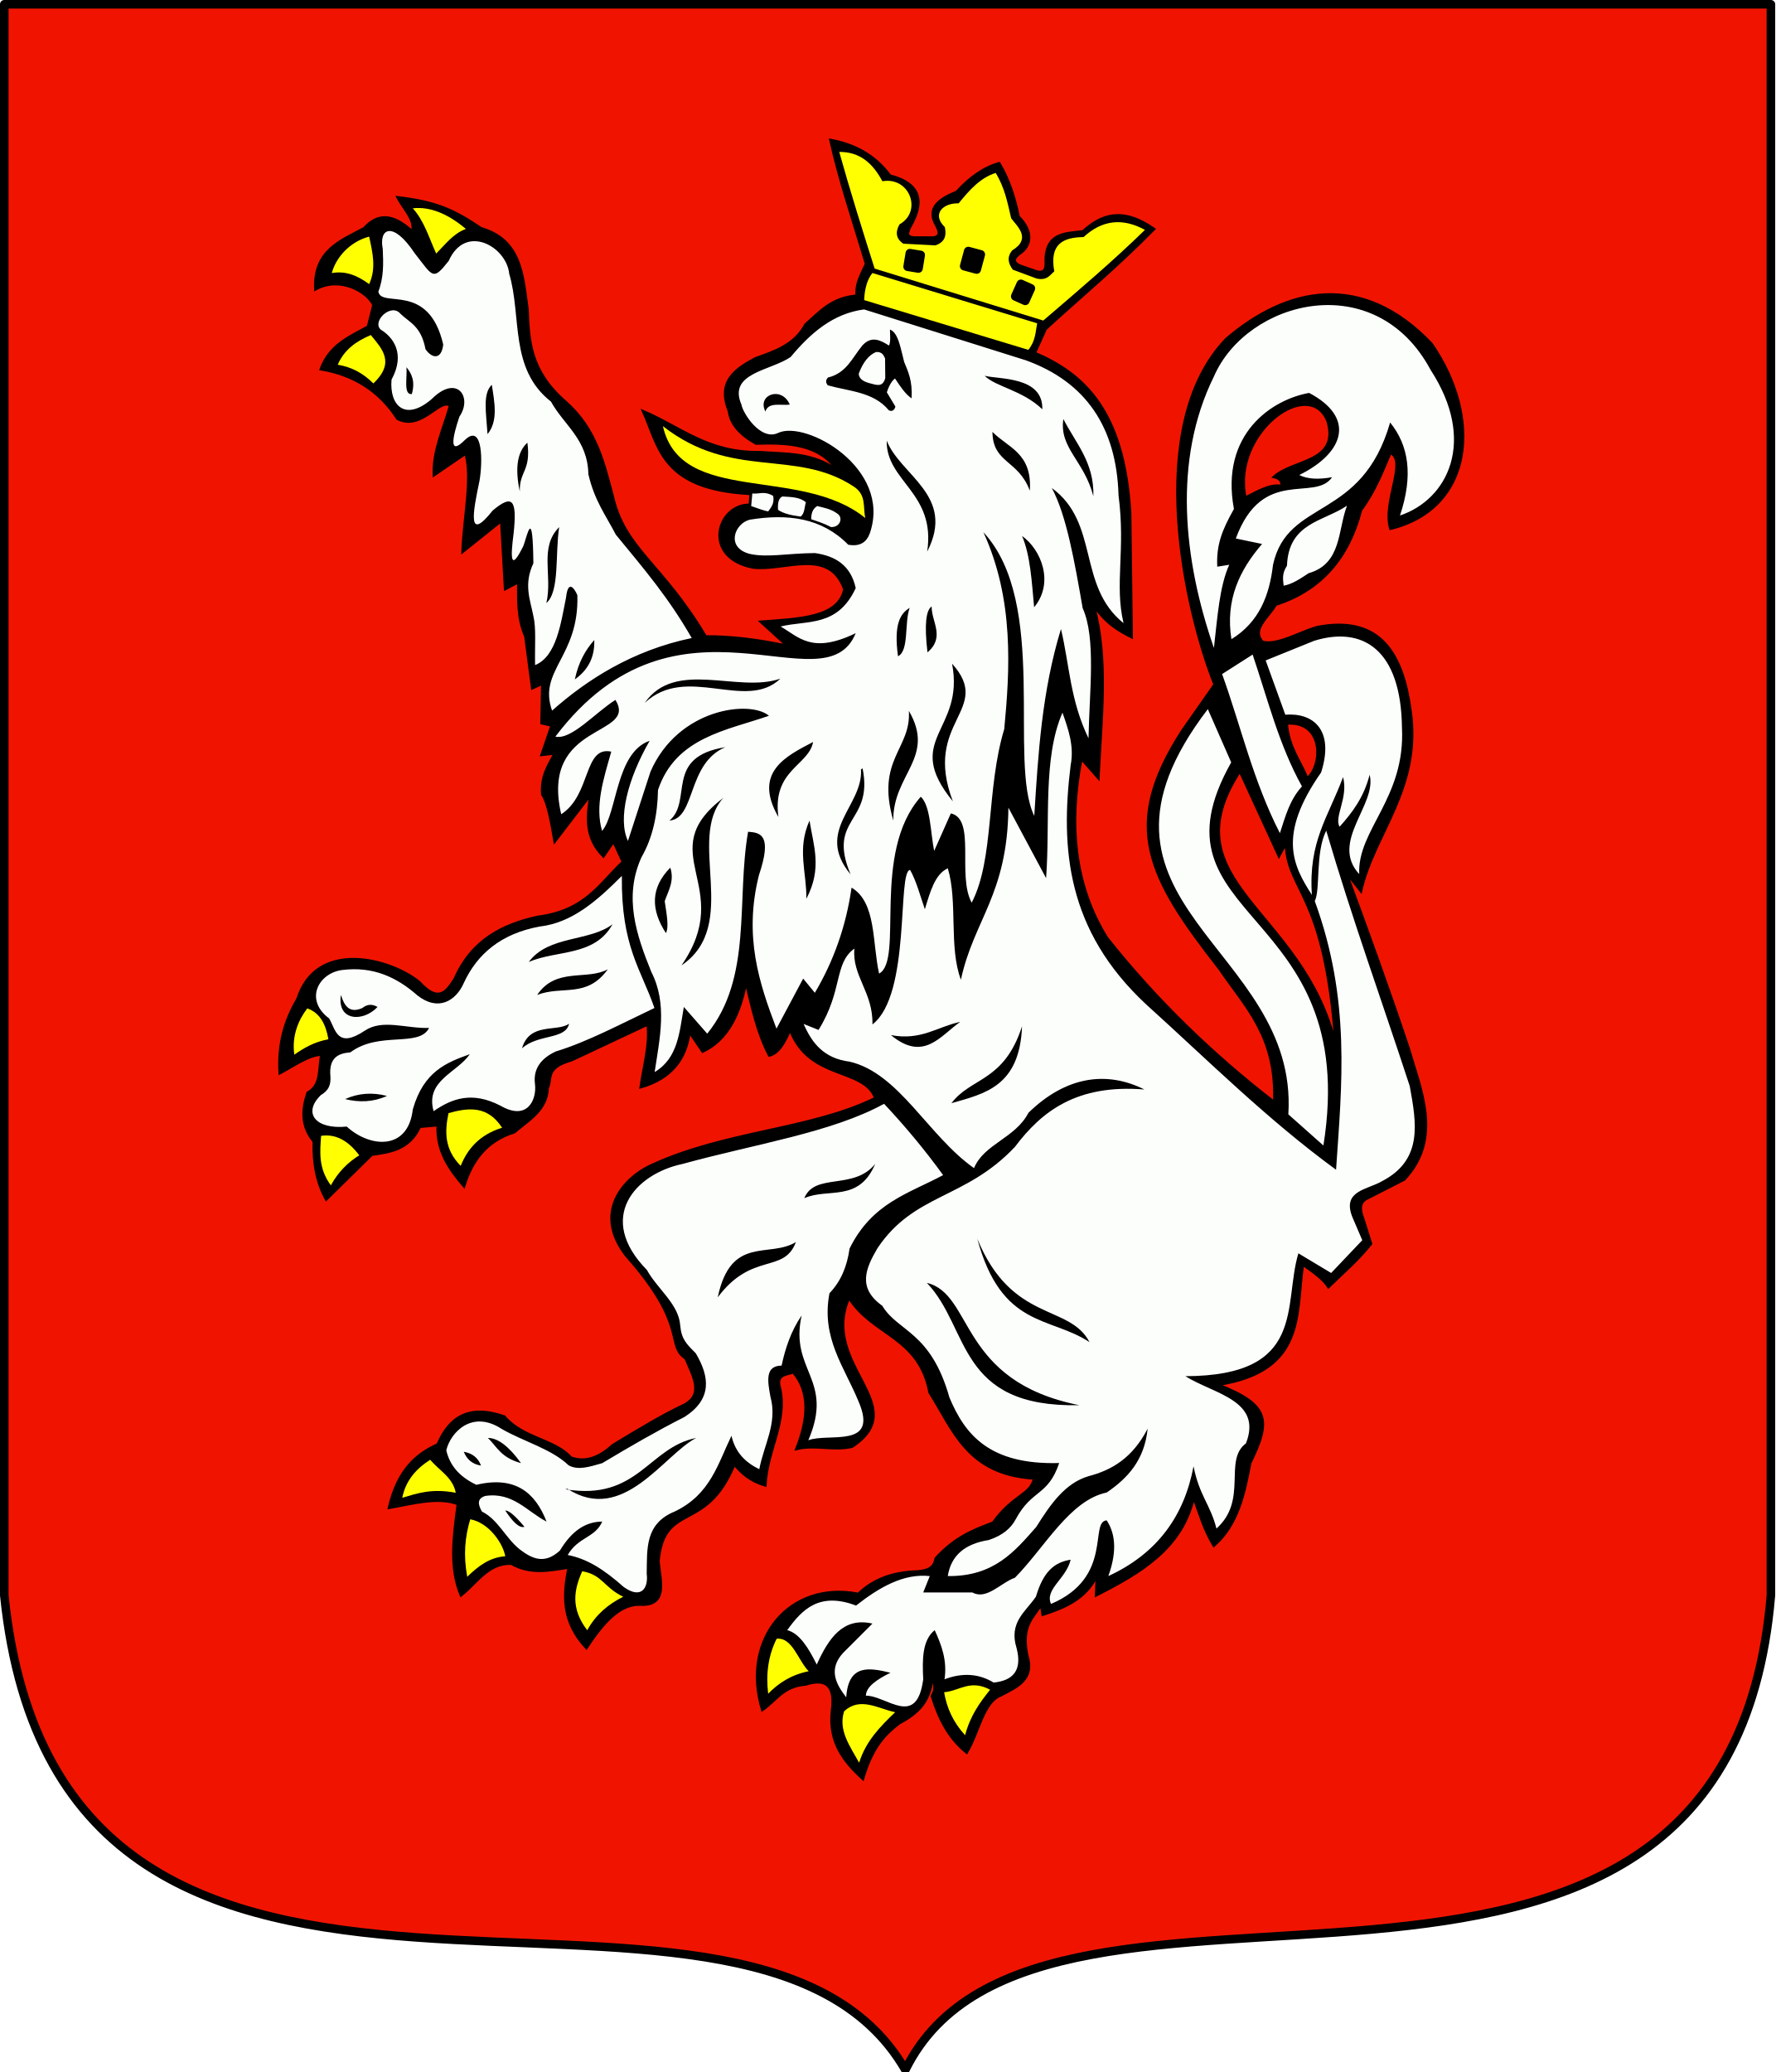
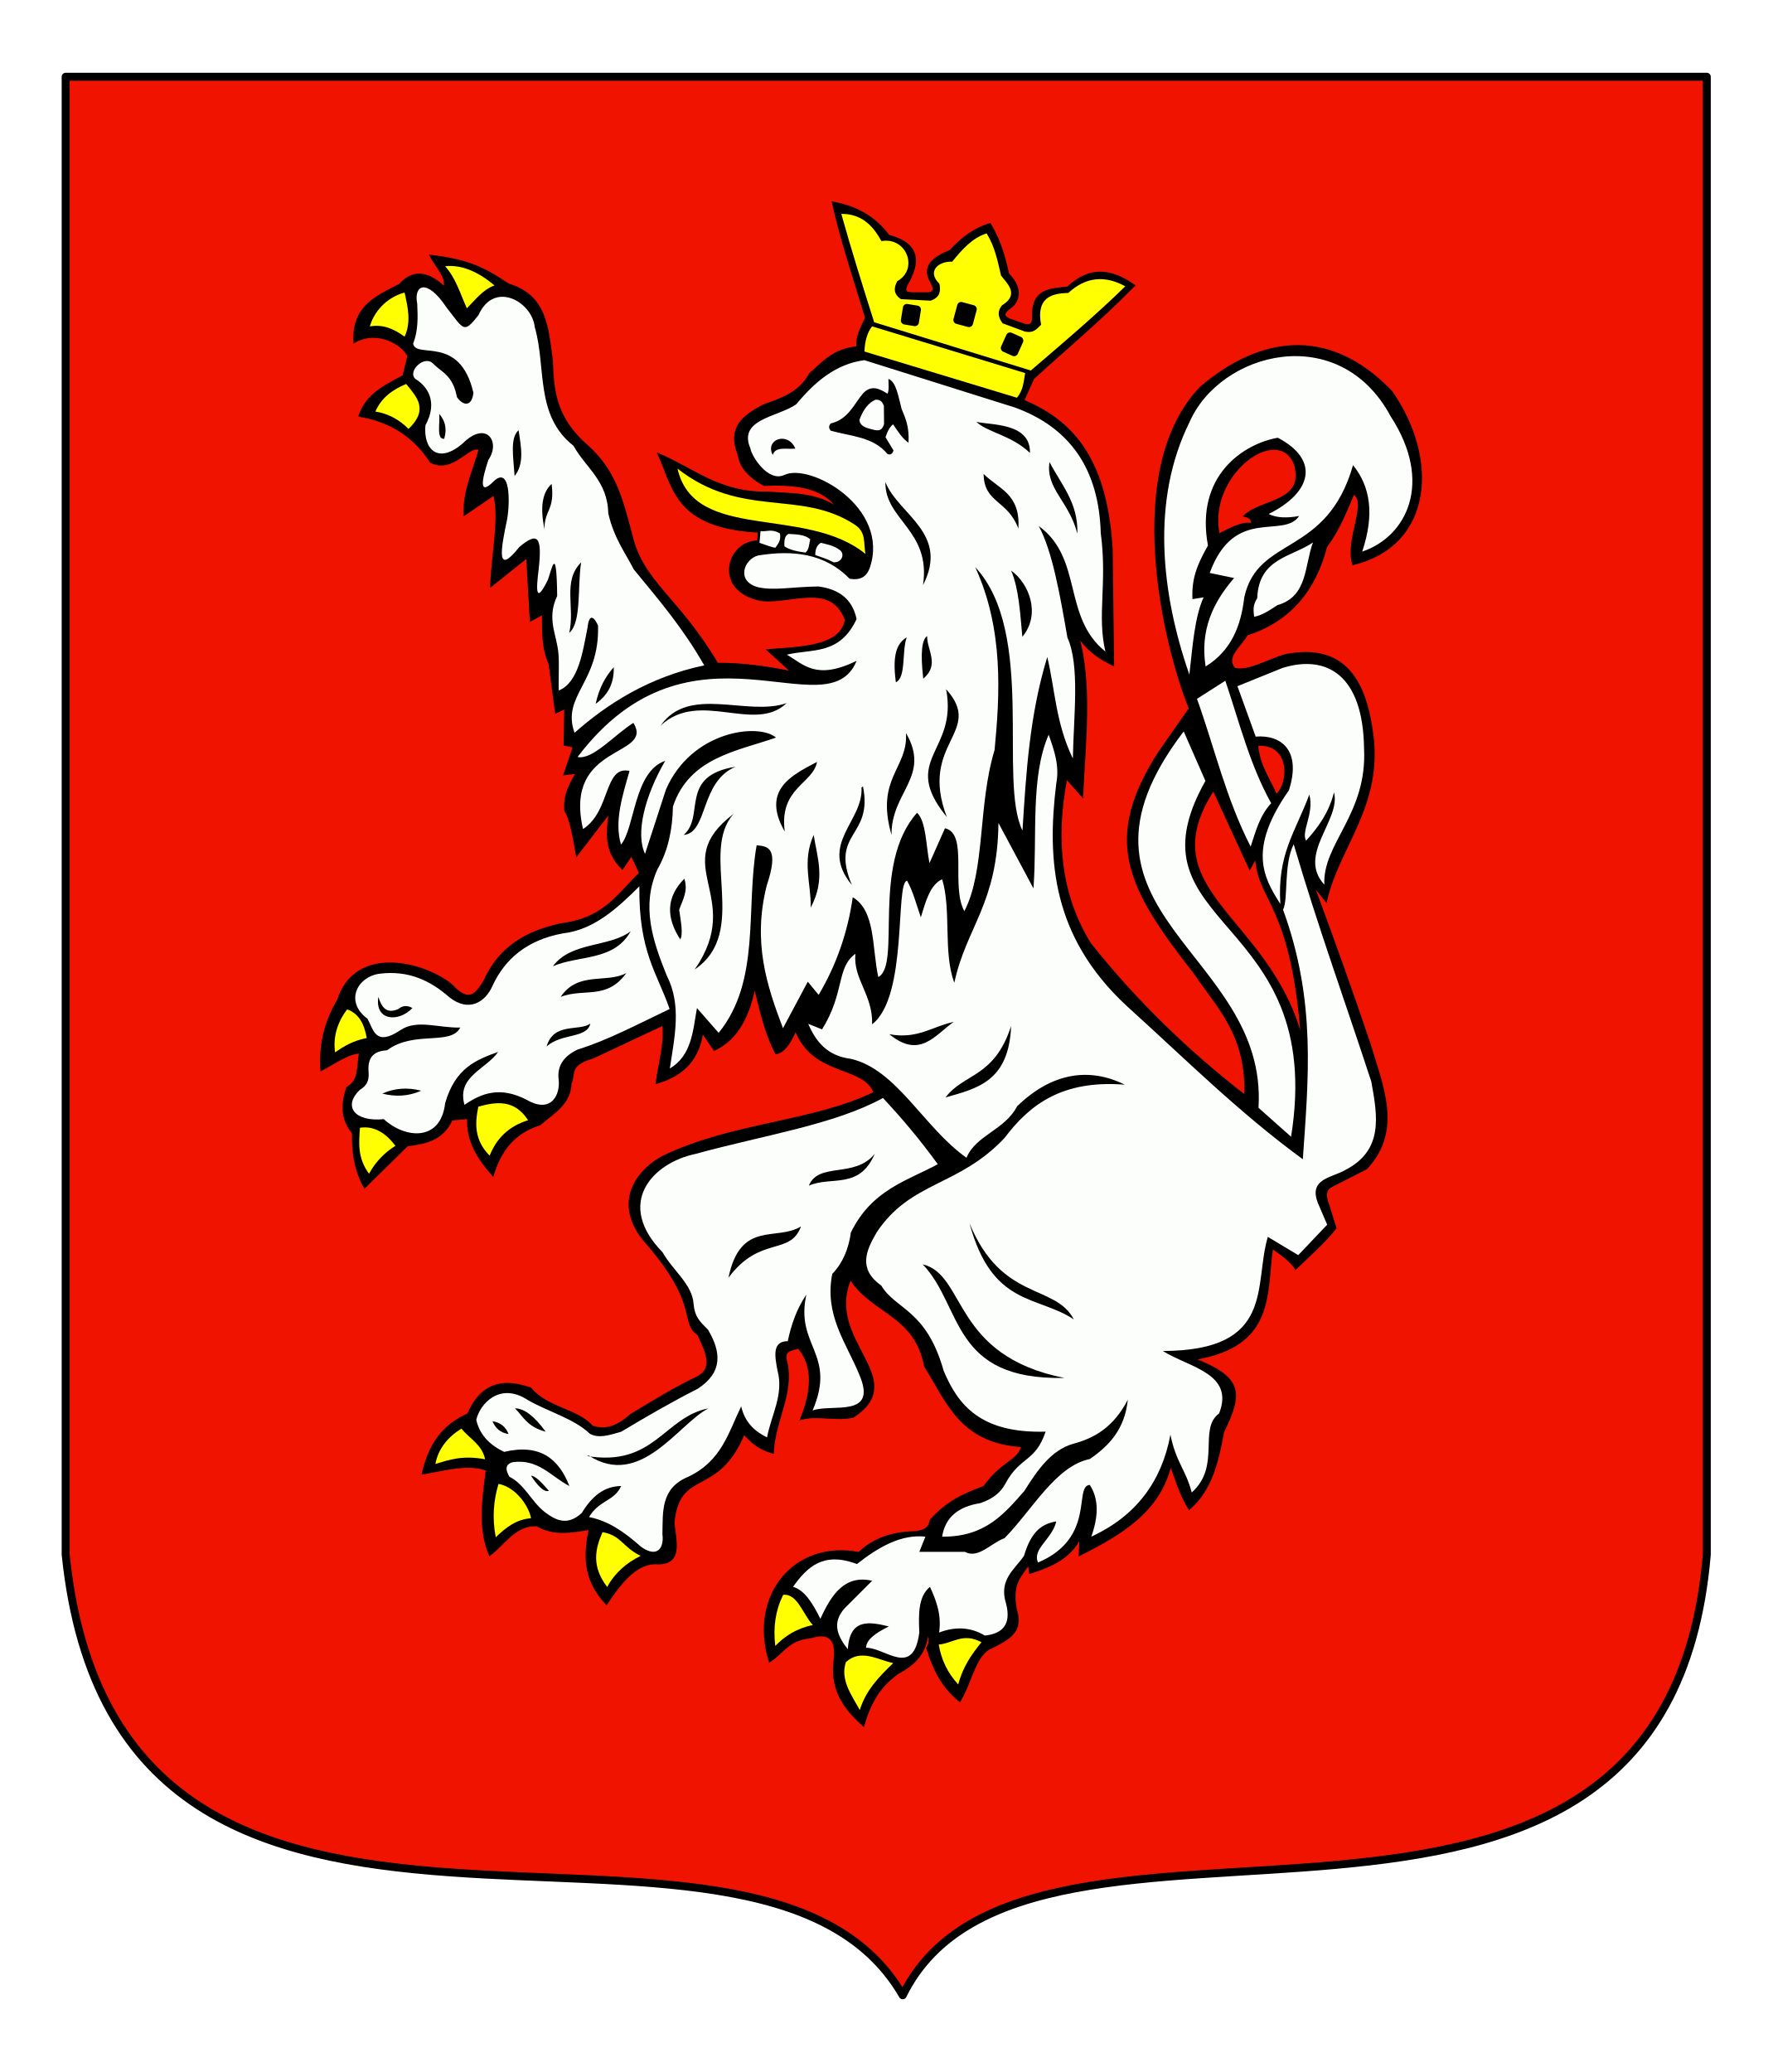
- <svg xmlns="http://www.w3.org/2000/svg">
+ <svg xmlns="http://www.w3.org/2000/svg" viewBox="-27.51 -32.47 790.65 924.37">
  <path d="M524.644 11.907h732.08v659.28c-18.611 220.945-302.562 82.684-358.681 196.62-66.35-114.662-349.689 33.845-373.399-196.62z" style="fill:#f01400;fill-opacity:1;fill-rule:nonzero;stroke:#000;stroke-width:3.543;stroke-linecap:round;stroke-linejoin:round;stroke-miterlimit:4;stroke-dasharray:none;stroke-dashoffset:0;stroke-opacity:1" transform="translate(-522.872 -10.135)" />
  <path d="M-257.362 299.802c15.488-1.147 14.874 17.438 8.497 22.661-2.953-7.399-7.614-12.6-8.497-22.66zM-446.468 57.984c9.806 1.786 18.327 6.142 24.715 14.765 13.493 3.512 14.174 11.48 8.024 21.826-.559 1.755-1.81 3.741 2.568 3.851h7.382c3.13-.524 2.358-2.609 1.284-4.814-4.4-7.273.875-11.09 8.345-14.123 5.475-6.008 11.323-10.146 17.653-11.876 4.124 6.9 6.459 14.395 8.024 22.147 6.157 6.099 5.361 12.197.321 15.407-2.014 1.604-3.073 3.21 0 4.814l7.383 2.568c1.817.317 3.404.174 3.53-2.889-.665-13.302 7.814-12.888 15.407-13.801 7.476-6.746 16.114-10.337 29.53-.963-15.714 16.006-29.987 27.688-44.937 41.405l-4.493 9.95c20.242 8.657 37.05 23.854 39.479 66.44l.642 51.355c-5.243-2.66-10.485-5.472-15.728-13.16 6.142 22.026 3.07 47.123 1.926 71.577l-7.061-8.025c-5.222 27.102-2.997 52.173 10.592 74.144 20.46 25.773 43.735 48.263 69.33 68.046 1.061-27.458-12.197-39.572-22.469-54.886-30.242-38.573-41.07-59.538-15.727-98.858l13.48-19.259c-11.817-29.27-29.986-106.945 4.815-143.152 25.115-21.514 56.203-28.313 85.057 1.926 21.118 30.465 17.659 68.267-17.011 76.712-3.434-10.903 7.172-28.143 0-31.455-3.381 7.917-6.356 15.834-12.197 23.751-5.094 19.728-16.52 33.124-35.307 39.159-2.918 5.135-10.282 10.27-5.456 15.406 6.058 1.544 14.891-3.848 22.468-6.098 26.204-5.142 35.627 10.85 38.837 34.664 4.58 32.265-15.212 50.91-20.542 74.786l-6.099-7.703c8.918 24.073 17.611 48.145 25.678 72.218 5.251 17.948 14.335 37.874-1.605 54.886l-15.085 7.703c-3.5 1.46-3.548 4.646-1.926 8.666l3.21 10.271c-5.238 6.638-11.63 12.122-17.654 17.974-1.906-3.102-6.163-6.205-10.592-9.308-2.97 20.4 1.376 44.011-34.986 49.75 21.129 8.379 21.955 14.636 13.16 32.418-2.41 12.903-5.128 25.634-15.085 34.344-4.049-6.633-5.888-13.267-8.346-19.9-4.835 21.045-22.151 31.17-40.442 40.442l.321-8.024c-4.803 9.647-13.455 13.136-22.467 16.048l-.642-4.172c-3.08 5.471-8.273 8.224-5.778 20.863 3.24 10.148-4.204 13.174-10.913 16.69-7.274 2.784-9.043 15.294-14.122 23.752-7.848-6.294-11.693-14.59-14.444-23.43 1.875-3.158.91-5.368.32-7.704-1.22 7.848-3.313 13.375-13.8 18.937-5.642 4.33-11.13 9.514-15.086 23.11-7.876-7.127-14.273-15.194-12.84-28.245 1.52-11.138-3.035-13.443-10.912-10.913-9.49.732-12.283 6.821-17.974 10.592-9.094-29.958 11.876-53.71 39.8-48.146 5.544-5.35 13.23-9.049 24.714-9.308 3.328-.374 6.57-.892 7.383-5.456 8.006-8.74 15.396-11.598 23.751-14.765 8.248-11.553 15.507-11.364 17.012-18.295-27.722-1.616-33.513-20.177-43.331-35.628-4.342-23.23-23.62-23.575-33.38-39.158-12.17 27.757 26.916 44.75 1.283 61.626-7.501 1.803-15.674-.962-23.11.963 4.952-12.513 5.722-23.533-1.284-31.776-2.95 1.115-7.34.791-5.456 6.74 3.001 14.003-5.284 25.312-6.098 40.122-6.385-1.837-9.834-5.14-12.84-8.667-11.77 28.777-29.12 15.094-31.454 40.121.823 8.185 3.875 17.96-6.74 17.975-9.278-.83-16.368 7.817-23.11 17.974-10.43-11.127-9.605-22.254-7.383-33.38-7.917 1.25-15.834 2.945-23.751-1.606-9.643-.318-14.3 8.09-20.863 13.16-4.919-11.502-3.036-24.705-1.284-37.874-8.303-3.123-18.643-.134-28.566 1.605 3.686-15.9 11.443-22.3 20.22-26.32 4.692-10.992 12.673-16.776 27.604-11.555 7.805 9.162 20.847 9.402 27.603 17.012 5.365 2.005 11.113.56 17.333-5.136 9.898-5.995 19.821-12.04 28.887-16.37 9.18-4.192 4.467-12.09 1.284-19.578-8.357-5.61 1.456-13.268-24.715-42.69-13.85-18.001-.64-31.891 9.63-36.91 30.92-14.652 66.333-14.871 93.722-28.246-4.87-12.875-27.441-7.33-35.306-28.245-2.265 5.09-4.715 9.718-8.667 10.592-4.982-9.466-7.108-19.885-9.629-30.171-2.583 13.309-7.708 23.793-17.974 28.566l-5.456-8.024c-1.428 11.274-7.671 19.214-20.221 22.788 1.219-8.751 3.966-18.012 2.888-25.998l-31.455 14.764c-11.285 3.188-7.96 7.593-9.95 11.555-.318 9.158-7.82 13.183-13.801 18.296-11.761 3.644-17.633 12-20.863 22.467-6.18-7.18-11.49-14.797-10.913-25.356l-7.383.642c-4.405 9.422-12.153 10.487-19.9 11.555l-18.937 18.616c-3.981-7.116-5.43-15.246-5.135-24.073-5.268-6.25-4.967-13.119-2.568-20.22 5.985-3.214 4.398-10.213 5.777-15.728-5.13-.018-11.415 4.576-17.332 7.703-.797-12.133 2.198-22.099 7.382-30.813 7.806-24.833 38.237-16.854 50.392-7.061 8.301 9.146 11.463 3.732 14.765-1.284 6.994-15.983 19.69-22.462 34.344-25.678 19.971-2.548 25.692-13.866 35.306-22.789l-3.851-8.345-4.173 6.099c-7.967-7.894-6.671-16.629-5.456-25.357l-14.765 19.258c-1.418-8.29-2.878-16.325-5.136-19.579-.64-7.435 2.488-12.043 5.136-17.011l-5.456.642 4.172-12.197-4.172-.963.32-16.37-4.172 1.926-2.827-21.513c-3.309-7.486-2.943-14.973-2.95-22.46l-5.457 2.89-1.605-28.246-16.048 12.839c.433-13.593 4.229-30.549 1.284-40.763l-13.16 8.987c-.41-10.294 4.053-19.368 6.74-28.887-4.227-3.314-11.866 10.637-21.826 5.456-7.523-11.67-18.262-18.286-31.776-20.542 3.59-9.997 11.879-13.413 19.58-17.653l2.246-8.987c-2.672-5.578-13.953-12.082-24.072-6.42-.797-15.99 10.279-20.105 20.22-25.356 5.096-5.725 11.389-6.658 19.9 1.284 1.416-4.708-3.703-9.416-6.098-14.123 16.546 1.936 23.631 5.43 34.665 12.839 16.813 4.882 17.333 19.72 19.258 33.701.505 12.732 1.02 25.464 15.728 38.196 12.828 11.334 15.87 25.337 19.579 39.158 5.007 21.976 20.539 27.818 38.516 58.095 10.77-.109 22.078 1.398 33.702 3.852l-10.913-9.95c15.6-1.207 32.314-1.509 34.664-13.48-6.375-17.578-24.653-7.384-37.874-8.988-21.393-4.18-14.882-26.282-1.284-25.998l.321-4.494c-36.981-1.887-37.867-19.382-44.615-34.344 15.429 6.489 26.898 17.431 48.467 17.012 10.793.848 21.793.048 31.776 7.382-6.914-10.485-19.71-11.41-33.381-10.913-6.62-3.672-10.604-8.097-11.234-13.48-4.991-12.13 2.444-17.269 10.913-21.827 7.994-2.887 16.19-5.423 20.863-14.122 5.807-5.004 10.497-10.939 21.184-11.876-.544-4.996 1.964-8.974 3.852-13.16-5.156-17.235-11.163-34.896-14.765-51.355zm171.975 148.183c5.047-2.516 10.152-5.662 14.892-4.795.38-1.883-.61-3.158-3.127-3.753 7.905-7.283 27.113-5.83 22.376-22.882-7.383-19.32-39.899 4.388-34.141 31.43zm-2.293 113.463 16.186 35.206 2.833-5.261c.88 20.368 16.182 20.098 20.637 82.955-13.623-56.248-69.663-66.655-39.656-112.9z" style="fill:#000;fill-rule:evenodd;stroke:#000;stroke-width:1px;stroke-linecap:butt;stroke-linejoin:miter;stroke-opacity:1" transform="translate(790.577)" />
  <path d="M-515.874 176.59c28.702 22.479 54.652 9.13 78.887 24.885 5.571 3.537 3.937 8.406 4.977 13.189-26.861-21.862-76.365-5.053-83.864-38.075" style="fill:#ffff02;fill-opacity:1;fill-rule:evenodd;stroke:none;stroke-width:1px;stroke-linecap:butt;stroke-linejoin:miter;stroke-opacity:1" transform="translate(790.577)" />
  <path d="M-451.918 209.687c-1.818 1.056-2.54 2.965-2.489 5.475 2.682.913 5.33 1.725 8.212 3.235 3.84.134 5.017-3.888 2.738-5.475-2.82-2.12-5.641-2.488-8.461-3.235m-14.448-3.965c-1.398.64-2.053 2.398-1.79 5.53 2.145 1.54 5.548 2.294 9.344 2.802 1.729-1.304 1.561-3.873 2.18-5.918-2.534-2.226-6.201-2.185-9.734-2.414m-12.459-1.246-.467 5.218c2.984 1.072 5.93 2.123 7.086 2.18 1.205-1.716 2.62-3.268 2.025-6.385-3.702-2.183-5.764-.678-8.644-1.013m-54.063 158.456c-.323 29.405 8.023 38.761 13.5 54.752-13.773 6.519-27.837 14.056-40.875 18-6.345 2.958-9.413 7.372-8.626 13.5.79 6.263-2.977 15.488-14.25 9-11.87-6.155-20.197-2.973-27.75 2.25-3.603-12.692 9.728-15.902 15-23.625-9.563 3.47-19.094 7.02-23.626 22.876-1.981 17.353-17.94 15.815-27.375 7.125-13.042 1.296-18.327-5.695-10.72-13.04 3.108-1.894 4.133-3.938 3.97-7.586-.789-7.857 3.145-9.732 8.25-10.125 11.952-8.946 28.455-1.873 32.625-10.125-9.54.313-19.268-3.803-26.625 1.125-11.382 7.591-12.032-.216-14.767-5.031-10.472-7.814-4.368-18.862 5.392-20.095 12.82-1.614 22.648 3.031 31.125 10.5 8.636 6.846 16.046 2.283 19.281-5.172 5.559-12.025 15.5-20.402 31.346-23.328 13.61-1.539 24.025-10.885 34.125-21m-116.42 49.327c1.408 4.475 3.48 7.813 8.892 5.422 1.827-1.491 3.885-1.832 6.29-.434-6.107 6.462-16.878 5.796-15.181-4.988m75.037 22.12c6.763-6.045 17.999-3.47 19.519-10.192-5.067 3.59-16.312-.746-19.519 10.193m-73.301 21.037q8.24-3.687 17.35-1.301c-5.784 2.611-11.567 2.733-17.35 1.301m79.59-43.157c7.792-11.599 20.593-5.883 29.278-10.627-8.761 12.15-18.797 6.588-29.277 10.627m-3.47-13.663c11.65-5.04 27.249-2.178 34.7-15.614-9.573 7.29-26.552 4.548-34.7 15.614" style="fill:#fcfefc;fill-opacity:1;fill-rule:evenodd;stroke:none;stroke-width:1px;stroke-linecap:butt;stroke-linejoin:miter;stroke-opacity:1" transform="translate(790.577)" />
  <path d="M-442.799 62.956c8.715-.092 14.021 4.93 17.868 12.14 11.38-1.96 16.644 12.544 7.101 17.868-1.816 3.26-1.466 5.98 1.604 8.018l13.286.687c4.178-1.44 4.566-4.3 3.894-7.56-5.503-5.28-.88-10.052 5.727-9.85 4.453-5.526 9.09-10.682 15.348-12.598 3.827 6.261 4.929 12.522 6.414 18.784 2.392 3.258 8.58 8.34.458 13.286-2.265 2.672-1.773 5.345.23 8.018l9.85 3.665c4.326.924 5.444-1.36 7.33-2.978-2.132-11.64 3.977-14.07 12.14-14.203 7.849-7.265 16.358-7.928 25.428-2.978-13.236 12.93-27.729 25.231-42.15 37.568l-69.867-21.533c-5.01-15.806-10.26-32.528-14.66-48.334m53.94 39.354 5.148 1.387a1.8 1.8 0 0 1 1.274 2.214l-1.675 6.214a1.8 1.8 0 0 1-2.214 1.274l-5.147-1.387a1.8 1.8 0 0 1-1.274-2.215l1.674-6.213a1.8 1.8 0 0 1 2.215-1.274m-24.378.844 4.446.725a1.8 1.8 0 0 1 1.492 2.074l-.909 5.568a1.8 1.8 0 0 1-2.074 1.492l-4.446-.726a1.8 1.8 0 0 1-1.491-2.073l.908-5.568a1.8 1.8 0 0 1 2.074-1.492m46.447 12.843 4.11 1.846a1.8 1.8 0 0 1 .906 2.388l-2.312 5.146a1.8 1.8 0 0 1-2.388.907l-4.109-1.846a1.8 1.8 0 0 1-.907-2.388l2.312-5.146a1.8 1.8 0 0 1 2.388-.907m-62.264-2.874c-2.057 2.526-3.212 6.255-3.437 11.225l68.035 20.616c2.999-3.665 2.957-7.33 3.665-10.995zm-190.482-26.802c7.038-.835 14.617 2.253 22.016 8.55-5.231 1.896-8.502 6.405-12.31 10.2-2.803-6.117-4.96-13.605-9.706-18.75m-33.551 26.838c1.61-6.155 7.163-12.884 15.474-15.123 1.43 6.565 3.031 13.13 0 19.695-4.717-3.507-9.741-5.636-15.474-4.572m2.462 37.983c2.574-6.1 7.584-9.766 13.715-12.31 4.668 5.758 10.227 11.324 1.056 20.047-4.403-4.404-9.35-6.902-14.771-7.737m-3.868 279.484c-1.058-6.116-3.43-10.92-8.745-12.78-3.578 4.597-6.512 11.318-5.381 19.17 3.913-2.726 8.104-5.244 14.126-6.39m-3.027 40.023c6.097-.9 11.311 2.032 15.807 8.072-4.668 2.908-8.704 6.87-11.771 12.444-5.248-7.193-4.492-13.84-4.036-20.516m57.848 12.445c2.888-7.156 7.874-12.913 17.153-15.808-6.072-9.317-14.021-8.312-22.198-6.054-1.557 7.49-1.843 14.9 5.045 21.862m-12.609 121.785c3.65 4.455 9.366 7.256 10.564 13.671-9.98-1.901-15.927.229-22.163 2.071 1.305-6.67 5.325-11.832 11.6-15.742m16.57 24.65c7.99 1.501 13.67 10.317 14.5 15.327-6.599.466-11.326 4.207-15.742 8.492-1.683-8.839-.934-16.635 1.243-23.82m46.398 21.54c8.412 1.46 8.838 6.629 16.985 10.564-6.245 3.098-11.427 7.47-14.913 13.878-7.034-9.148-5.422-16.932-2.072-24.441m93.83 41.427c-7.477 1.536-12.6 5.035-16.777 9.321-1.025-8.42.128-16.022 3.521-22.784 6.49-.69 8.851 8.943 13.257 13.463m35.835 16.985c-6.078 5.866-12.078 11.811-14.914 20.92-3.771-6.828-8.77-13.452-6.214-21.334 6.627-6.095 13.992-1.12 21.128.414m39.355-9.321c-8.266-4.438-12.768.531-19.056 1.036 1.088 6.455 3.748 12.461 8.699 17.813 2.082-7.996 6.097-13.575 10.357-18.85" style="fill:#ffff02;fill-opacity:1;fill-rule:evenodd;stroke:none;stroke-width:1px;stroke-linecap:butt;stroke-linejoin:miter;stroke-opacity:1" transform="translate(790.577)" />
  <path d="M-503.936 264.38c-9.628-16.833-19.898-28.79-31.44-42.83-4.026-7.817-8.797-13.898-11.39-25.06-.292-14.453-10.08-20.273-15.492-30.072-17.362-13.612-12.039-35.19-17.305-52.988-1.102-11.23-18.123-21.001-25.07-5.334-6.673 8.484-6.467 6.52-14.124-3.19-9.06-13.629-14.895-10.204-13.214-1.822.272 5.923.47 11.847-1.822 17.77 1.324 6.989 20.784-4.229 26.882 21.87-.699 6.56-4.753 5.806-7.352 1.948-1.838-9.675-6.601-10.966-10.418-14.705-3.846-4.55-11.956 3.261-8.076 6.647 5.002 3.038 10.329 9.844 4.431 20.69-.942 10.654 5.576 17.519 16.609 8.077 10.558-10.546 17.075-.765 11.507 7.282-2.83 8.43-4.601 16.592 2.35 9.577 7.493-7.027 7.309 9.425 5.985 16.984-2.842 13.43-5.051 25.595 5.468 12.302 8.08-6.729 10.21-4.866 8.657 9.568-1.334 10.191-1.32 16.13 4.101 5.012 1.755-4.946 3.841-16.185 4.1 7.29-4.126 8.791-1.32 15.061 0 21.871 1.212 5.024.54 12.16.706 20.317 8.915-3.54 10.748-17.7 12.839-28.063.795-7.19 3.298-4.124 4.681-.91.79 25.588-16.41 31.128-10.48 47.841 14.503-12.852 33.339-24.96 57.867-30.072m-40.377.822c-3.614 4.047-6.536 9.131-8.06 16.315 6.083-4.306 8.26-9.915 8.06-16.315m-14.546-46.785c-8.447 8.475-2.644 19.975-5.308 31.452 5.584-4.745 3.587-20.431 5.308-31.452m-13.17-34.99c1.558 11.819-3.396 11.74-3.146 20.247-2.057-9.596-1.087-16.417 3.145-20.247m-14.744-23.982c1.16 7.45 2.663 15.026-1.769 20.443-.573-8.849-2.108-16.826 1.77-20.443m-35.38-7.29c.404 4.199-1.36 11.53 2.226 11.133 1.46-5.102.05-8.39-2.227-11.134m295.088 53.16c-.816-28.342-13.589-47.028-38.376-56.009l-67.072-21.09c-12.85 1.695-22.152 9.774-30.425 19.707-8.318 5.765-26.088 6.526-20.398 19.707.584 3.573 7.979 15.223 15.212 11.755 11.409-5.403 47.197 14.505 38.03 41.488-1.324 3.704-3.983 5.738-8.988 4.84-11.004-11.243-25.2-12.908-40.797-10.372-6.35 1.593-10.062 11.576 0 14.175 7.263 1.611 15.201-.219 26.967-.345 8.492 1.182 14.885 5.064 16.941 14.52-7.613 16.335-20.096 13.194-31.116 15.904 7.59 4.4 12.984 11.545 31.116 2.766-13.04 31.79-73.68-24.213-124.464 42.871 6.66 1.476 16.561-10.005 24.893-15.212 9.495 15.515-31.406 8.814-22.473 47.365 12.444-7.958 9.19-28.422 20.744-25.93-3.185 11.223-6.865 22.515-3.803 32.845 6.254-7.32 5.655-32.538 19.707-37.34-9.152 15.882-13.29 32.397-8.99 41.489l9.336-28.696c11.393-26.264 41.307-29.81 49.094-23.164-17.417 6.077-38.712 8.894-45.983 30.77-.181 10.184-2.129 19.662-6.914 28.005-7.332 16.37-2.112 31.902 4.148 47.365 6.757 13.2 3.5 27.401 1.383 41.488 9.774-5.8 10.277-16.75 12.101-26.967l9.68 11.064c18.873-23.222 11.982-55.536 16.942-83.668 5.249.366 10.082 1.356 4.494 17.978-6.356 25.3.044 44.648 7.26 63.615l11.064-20.744 4.84 5.878c7.796-13.159 12.949-27.639 15.213-43.563 10.32 6.077 8.552 22.9 11.409 35.61 10.442-5.616-3.392-50.026 17.287-73.295 4.04 3.83 3.965 14.518 5.531 22.473l6.915-15.558c10.552 2.358 2.46 25.74 8.643 36.993 9.431-18.212 5.97-47.142 13.484-71.912 2.343-24.568 4.146-53.735-8.643-81.594 27.248 29.292 10.173 95.305 21.09 117.55 1.615-25.815 3.156-51.63 11.063-77.445 3.563 15.05 3.76 29.425 11.41 45.292.353-19.305 3.197-41.455-2.421-53.935-3.358-19.313-6.733-38.576-12.792-49.786 19.893 14.482 10.432 40.494 29.733 56.01-3.828-16.065.894-30.354-2.075-52.898m-77.444 45.983c-2.316 1.553-3.098 7.327-1.729 19.015 7.462-6.338 1.622-12.677 1.729-19.015m-9.108.575c-3.847 2.339-6.67 6.667-4.84 20.053 4.672-2.236 2.58-13.933 4.84-20.053m-59.778-81.355c1.209-4.036 6.387-2.401 10.1-2.859-3.295-7.846-13.718-4.147-10.1 2.86m25.846-10.859c-.766-.988-1.079-2.027.08-3.23 7.71-1.822 10.13-8.345 14.292-13.322 3.66-4.002 7.32-2.277 10.98.08.755-1.431.461-4.174.404-6.62 3.506 1.231 4.423 7.9 5.894 13.403 1.64 4.047 3.506 7.729 3.069 15.099-2.713-1.895-4.779-5.084-6.863-8.236-1.23.918-2.377 2.664-3.391 5.733l3.552 5.894c-.267 1.223-1.244 2.34-2.745 1.534-6.312-7.669-16.387-7.812-25.272-10.335m12.838-4.844c1.752-4.704 4.142-7.704 7.186-8.963 2.519-.108 3.079 1.308 3.714 2.665l.08 8.155c-1.116 3.955-3.57 2.856-6.444 2.126-2.27-.576-4.492-1.677-4.536-3.983m52.159.888c5.99 1.56 24.275.19 23.9 13.887-8.236-7.94-19.34-9.287-23.9-13.887m3.23 23.253c6.449 6.576 16.546 8.737 15.502 24.384-4.845-12.972-15.33-11.262-15.503-24.384m29.39-5.329c-1.776 12.058 8.628 17.237 12.433 31.974.422-13.92-7.327-22.003-12.434-31.974m-17.118 48.445c7.968 5.674 13.45 19.42 5.006 29.551-.971-10.547-1.556-21.482-5.006-29.55m-56.08-39.488c-.354 16.883 20.496 21.56 16.767 45.987 11.988-23.2-11.05-31.475-16.767-45.987m27.079 92.406c5.408 28.074-20.856 31.119.337 57.06-12.726-33.284 17.028-37.791-.337-57.06m-17.904 19.565c1.056 15.836-13.79 20.035-6.447 45.462-.23-19.269 17.725-26.139 6.447-45.462m-39.676 12.894c-11.039 5.78-25.111 12.481-14.382 31.08-2.632-19.553 12.562-21.25 14.382-31.08m19.838 11.407c.938 15.146-19.333 25.271-4.298 43.479-9.936-23.633 9.587-21.216 4.96-43.975zm-21.326 21.16c-5.341 11.933-1.085 21.65-1.322 32.403 6.756-12.695 2.892-22.204 1.322-32.402M-490 309.6c-25.488 4.071-13.372 22.138-23.144 30.418 10.955-.9 7.189-23.679 23.144-30.418m-22.813 49.925c1.8 5.594-.815 9.531-2.315 13.887.718 5.071 1.878 10.674.496 13.225-6.293-9.664-6.428-18.769 1.819-27.112m21.987-28.93c-29.982 22.797 5.412 36.508-17.359 69.433 24.66-16.704 1.935-52.31 17.359-69.433m-32.578-39.34c12.688-18.294 38.681-3.906 56.21-10.054-14.351 13.785-38.862-6.255-56.21 10.054m235.863-22.768c1.426-12.41 2.293-25.566 6.35-34.469l-4.969.8c-.418-8.815 1.808-14.923 6.912-23.91-5.83-31.284 15.988-45.434 31.165-48.095 19.17 10.094 14.838 24.678-4.082 34.016 3.537 1.8 8.23 1.865 13.606.907-7.246 10.5-28.825-4.667-39.911 25.398l10.885 2.267c-9.322 10.804-15.295 23.154-12.7 39.458 11.546-7.116 15.77-18.226 17.235-30.84 6.07-27.736 36.71-17.808 48.528-58.96 7.68 9.492 9.67 21.82 4.082 38.55 19.876-6.683 31.873-30.85 12.7-60.32-22.94-42.816-76.15-28.86-89.801 2.721-17.059 34.473-12.71 75.963 0 112.477m55.137-58.948c-3.859 10.253-2.196 24.08-15.885 27.971-3.358 2.206-6.694 4.52-10.36 5.18-.221-2.507-.844-4.863 1.381-8.288.663-17.88 15.219-18.282 24.864-24.863m-33.69 64.116 20.102-8.136c20.046-6.19 35.946 3.478 36.372 35.894 1.527 29.348-18.611 42.477-17.708 60.78-12.34-13.358 7.532-28.87 4.308-41.158-2.398 9.367-7.21 15.715-12.444 21.537-2.389-4.024 3.714-12.066 1.436-20.58-6.192 16.706-14.392 26.59-12.922 48.816-7.738-12.037-14.443-24.633 3.829-50.73 5.624-17.636-3.28-24.863-14.836-23.93zm-5.408-2.42-12.646 8.072c7.803 21.616 12.858 44.308 23.948 65.925 2.302-7.026 4.047-13.803 9.149-19.374-9.535-17.12-14.206-36.187-20.45-54.624m-18.566 22.602 9.687 22.065c-37.307 66.315 54.19 58.737 38.21 158.757l-14.531-12.915c4.403-69.958-95.09-87.034-33.366-167.907m-134.158 163.54c8.828 9.399 16.997 19.238 24.466 29.543-13.971 7.54-29.424 11.376-38.776 30.466-1.015 7.325-3.602 13.602-8.309 18.465-3.6 18.454 6.226 30.676 12.002 44.777 8.611 19.858-12.309 12.955-20.773 16.157 10.89-25.421-7.904-28.713-2.77-51.702-4.438 6.507-6.756 13.545-8.308 20.773-6.959.067-5.803 6.484-4.617 12.926 3.013 10.911-2.805 20.057-4.616 30.005-5.593-2.711-9.924-6.8-11.54-13.849-5.62 11.536-8.678 24.305-23.543 31.39-12.456 5.079-11.37 15.674-11.582 25.742.76 5.802-2.12 10.787-9.5 5.539-8.156-7.23-15.078-11.686-23.233-13.278 4.427-7.6 11.313-7.016 14.31-13.848-7.588.084-13.004 4.526-17.541 12.002-6.407 5.918-11.603 3.36-16.619-.462-5.95-4.73-8.951-12.352-15.695-15.695-1.67-2.93-2.081-5.4 1.385-6.463 11.463-1.71 17.285 6.45 25.39 10.618-4.708-12.143-13.128-19.025-29.083-15.234-7.426-3.511-11.14-8.451-12.463-14.31 1.693-7.173 10.5-17.057 23.08-8.77 9.095 5.215 20.558 8.239 27.588 14.99 3.946 2.197 8.612.655 13.958-.882 11.68-6.982 22.032-13.004 34.16-19.186 11.366-7.367 10.406-16.495 4.616-26.313-3.798-3.846-5.932-5.755-6.463-11.54-.538-8.79-9.495-15.167-13.806-23.014-21.241-21.683-4.812-39.82 14.73-43.92 30.167-8.305 61.776-12.974 83.552-24.928m-3.67 24.893c-6.848 16.166-19.512 9.796-29.39 14.221 4.328-10.74 20.519-3.14 29.39-14.22m-32.866 32.393c-4.963 13.31-18.236 3.884-32.392 22.912 5.425-25.902 21.347-16.116 32.392-22.912m-120.457 111.23c1.307-.003 3.417 1.332 7.976 6.75-2.28.773-5.173-2.528-7.976-6.75m-17.179-24.336c3.438.594 5.902 2.405 7.158 5.726-3.49-.529-5.85-2.47-7.158-5.726m10.021-5.726c4.035.015 8.577 3.326 13.702 10.43-8.281-2.239-9.924-6.69-13.702-10.43m32.926 21.064c23.105 14.949 39.934-14.142 53.378-21.064-19.8 3.898-24.164 26.21-54.196 21.269zM-350.299 295.3c2.473 6.973 4.903 13.954 3.394 21.724-4.313 34.638-1.604 68.514 31.228 99.115 25.733 23.243 50.029 47.565 78.75 68.566 2.397-35.412 6.137-70.398-8.825-111.335 2.425-4.71.142-20.102 4.752-29.192 10.702 36.485 23.081 70.603 34.622 105.905 2.74 15.233 5.595 30.502-11.54 39.375-6.05 3.566-16.698 3.849-12.22 14.935l4.073 9.504-12.899 13.578-13.577-8.147c-6.419 21.411 3.596 50.756-46.843 50.916 11.78 7.37 32.088 9.964 25.119 27.833-9.506 7.065 1.02 23.38-12.22 35.302-2.57-10.064-7.066-13.547-9.504-25.797-3.867 20.691-15.137 36.2-35.302 45.484 3.152-8.82 3.496-16.703-.678-23.081-7.32.46 2.889 23.635-23.082 34.622-2.698-6.11 6.288-10.386 8.146-18.33-7.061 1.12-11.398 5.238-14.391 15.309-4.178 6.212-11.392 10.603-8.012 21.35 2.342 8.991-1.254 13.414-9.504 14.257-5.994-3.629-12.742-4.248-20.366-1.358 1.173-7.8-1.23-14.171-4.073-20.366-5.197 4.208-5.157 12.157-4.752 20.366-2.72 20.468-15.217 6.709-23.761 6.79.081-3.642 4.43-6.674 10.183-9.505-8.88-2.147-17.434-3.641-18.33 10.183-4.525-5.797-7.314-11.727-1.357-18.33l12.22-12.22c-12.18-2.815-18.149 6.101-23.082 16.972-3.442-6.962-7.165-12.94-12.22-14.256 6.236-8.742 13.442-15.898 28.513-10.183 9.848-7.762 19.891-13.367 30.55-12.22l-2.716 6.789h20.366c5.883 3.263 11.767-4.031 17.65-6.11 12.411-12.617 22.708-32.106 38.018-35.301 8.602-5.881 15.647-13.318 16.971-26.476-6.267 12.2-14.93 17.214-24.44 19.687-9.825 2.88-15.898 11.764-21.723 21.045-8.914 10.094-17.442 20.575-36.66 20.366 1.377-8.83 7.45-13.435 16.973-14.935 5.972-1.99 9.294-5.039 11.2-8.655 6.743-12.499 13.324-9.447 17.991-23.252-28.986.823-39.072-11.854-45.484-27.155-7.762-27.49-21.342-27.16-27.834-38.017-10.435-7.407-6.823-15.553-2.037-23.76 15.289-22.959 36.445-20.219 57.026-42.09 11.083-14.715 25.577-26.018 53.63-23.761-15.744-7.885-32.582-5.421-48.029 9.64-5.487 10.602-18.401 12.861-22.573 22.946-19.054-13.42-31.064-39.416-51.595-44.127-10.676-1.347-15.609-7.8-19.008-15.614l6.177 2.477c10.232-16.462 6.282-27.531 14.868-33.706-1.087 11.303 7.805 18.128 7.467 31.431 16.093-12.343 10.147-63.603 15.615-64.017 2.667 4.8 4.18 10.755 6.11 16.293 2.173-7.149 4.167-14.568 9.504-16.971 4.202 13.769.347 32.74 5.43 46.163 5.369-24.927 19.3-35.172 19.688-71.282l15.614 29.192c1.741-23.203-1.463-49.703 6.789-68.566m-71.093 133.608c13.592 11.214 20.395.362 28.737-5.486-9.472 1.978-16.153 7.864-28.737 5.486m54.34-3.657c-7.481 23.126-21.135 21.045-29.26 31.872 13.83-3.972 28.285-6.925 29.26-31.872m-18.55 88.04c10.048 37.188 30.18 32.016 46.503 42.845-8.268-15.967-32.155-7.926-46.502-42.845m-20.9 18.287c17.98 18.763 12.377 51.764 63.223 50.682-50.226-9.938-43.742-46.064-63.222-50.682" style="fill:#fcfefc;fill-opacity:1;fill-rule:evenodd;stroke:none;stroke-width:1px;stroke-linecap:butt;stroke-linejoin:miter;stroke-opacity:1" transform="translate(790.577)" />
</svg>
